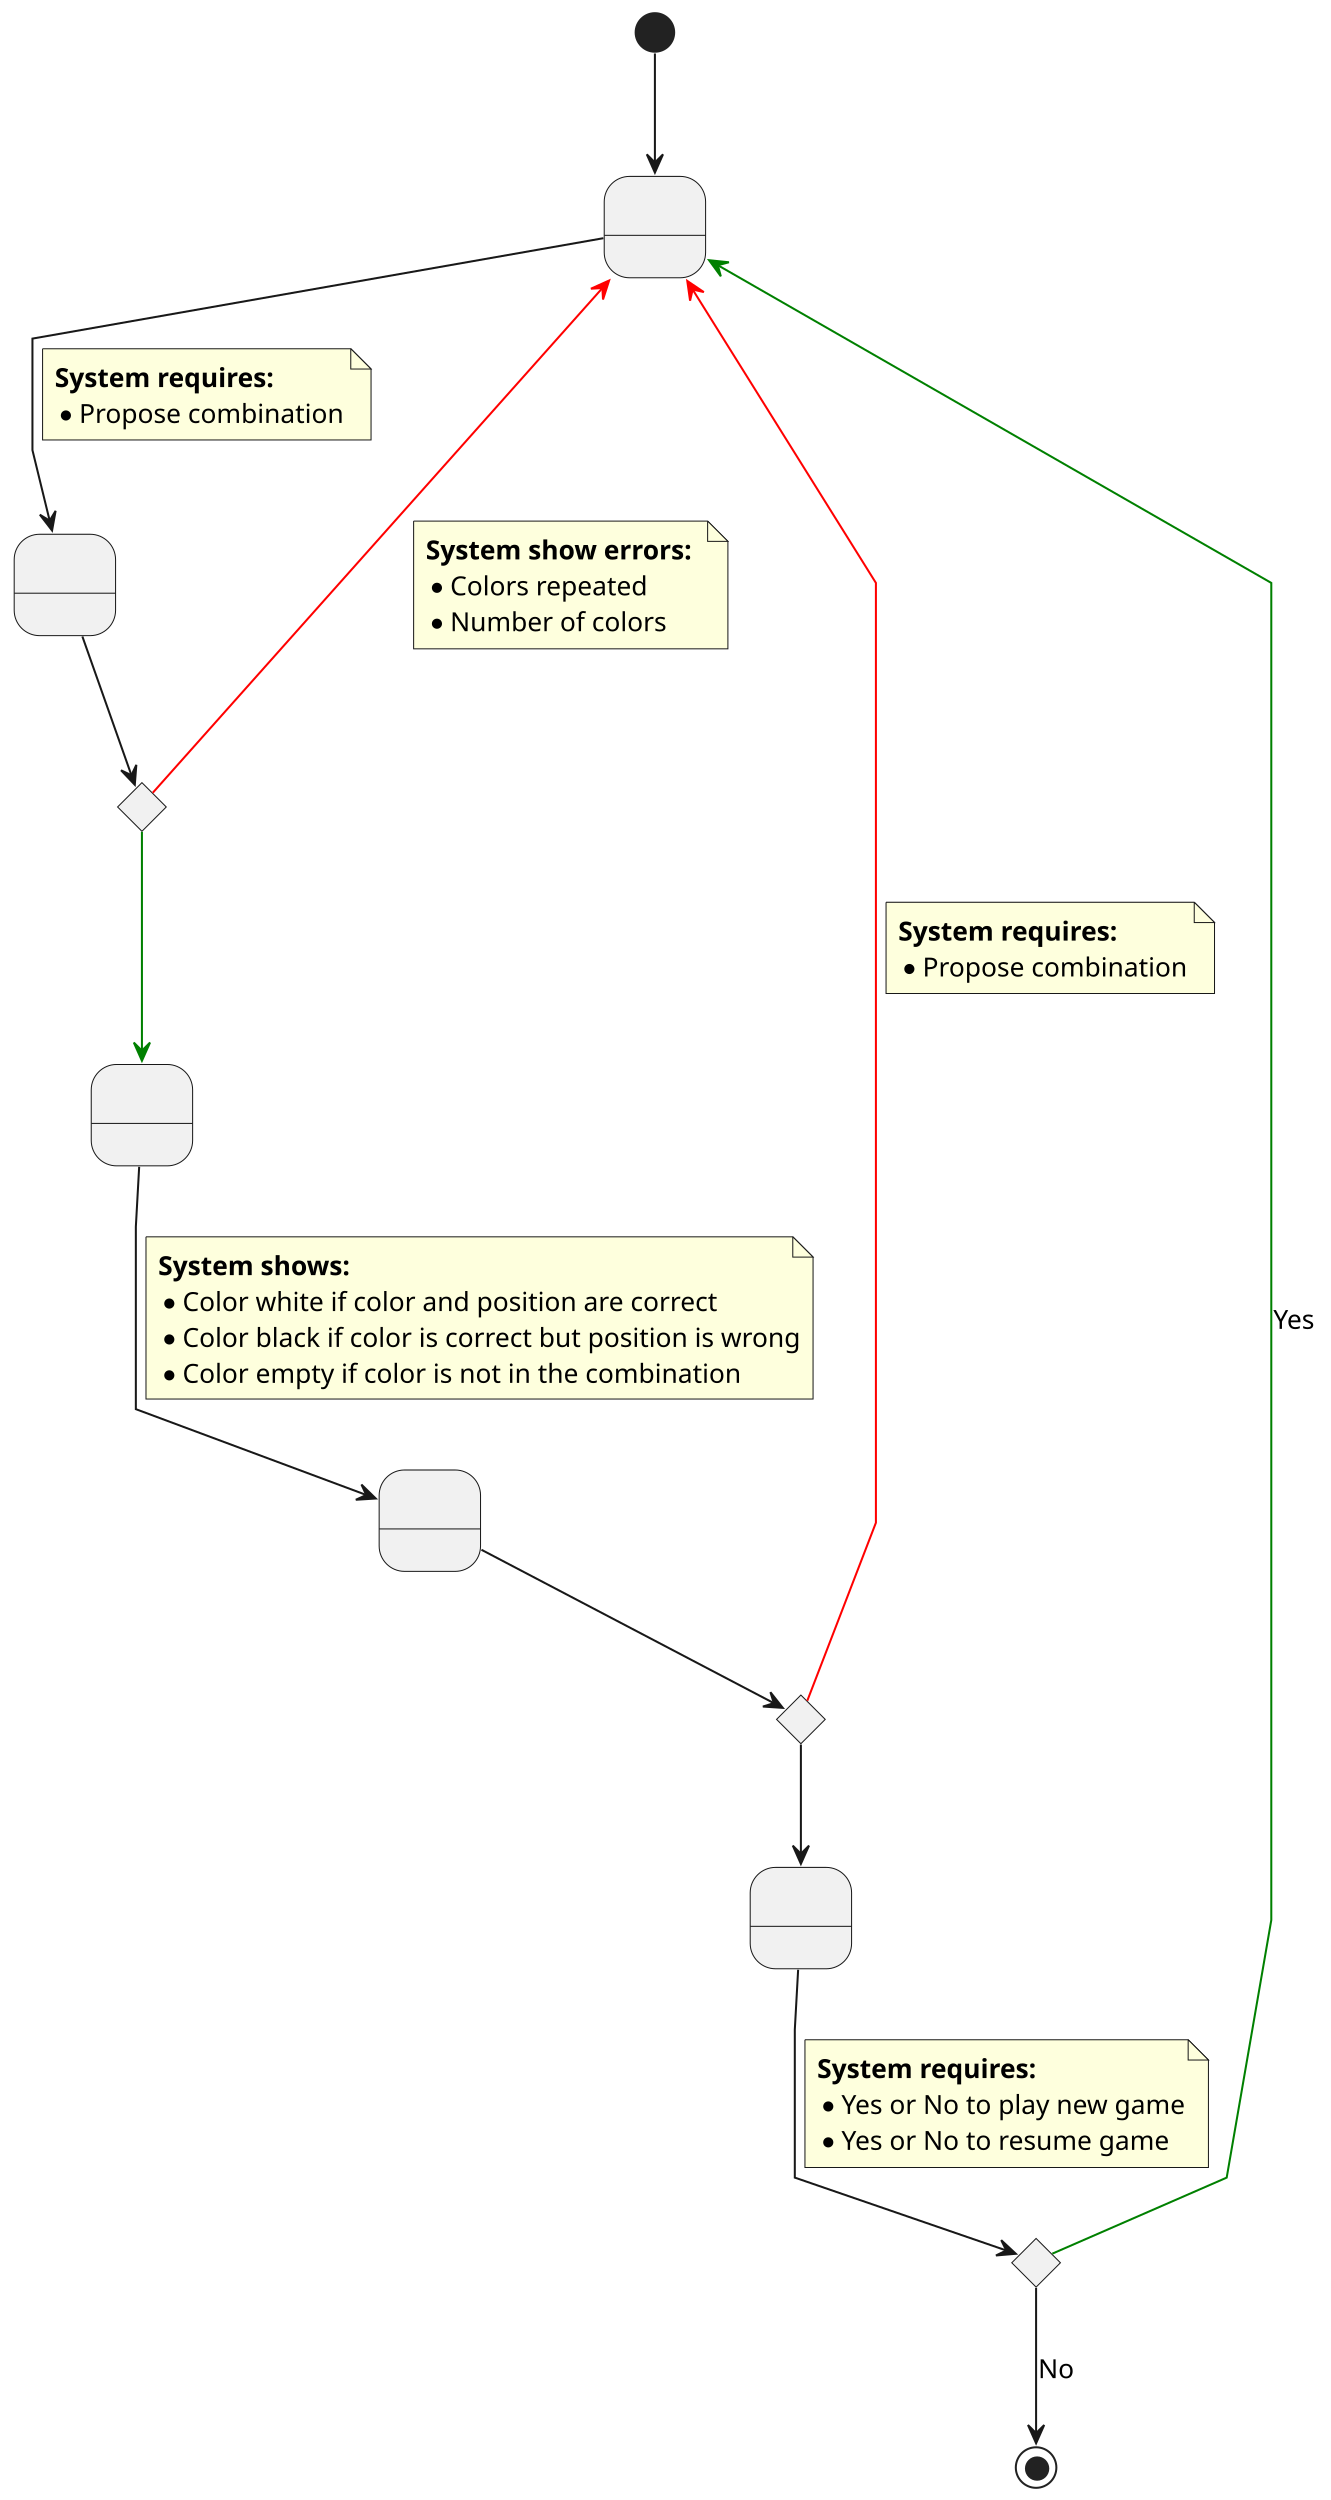
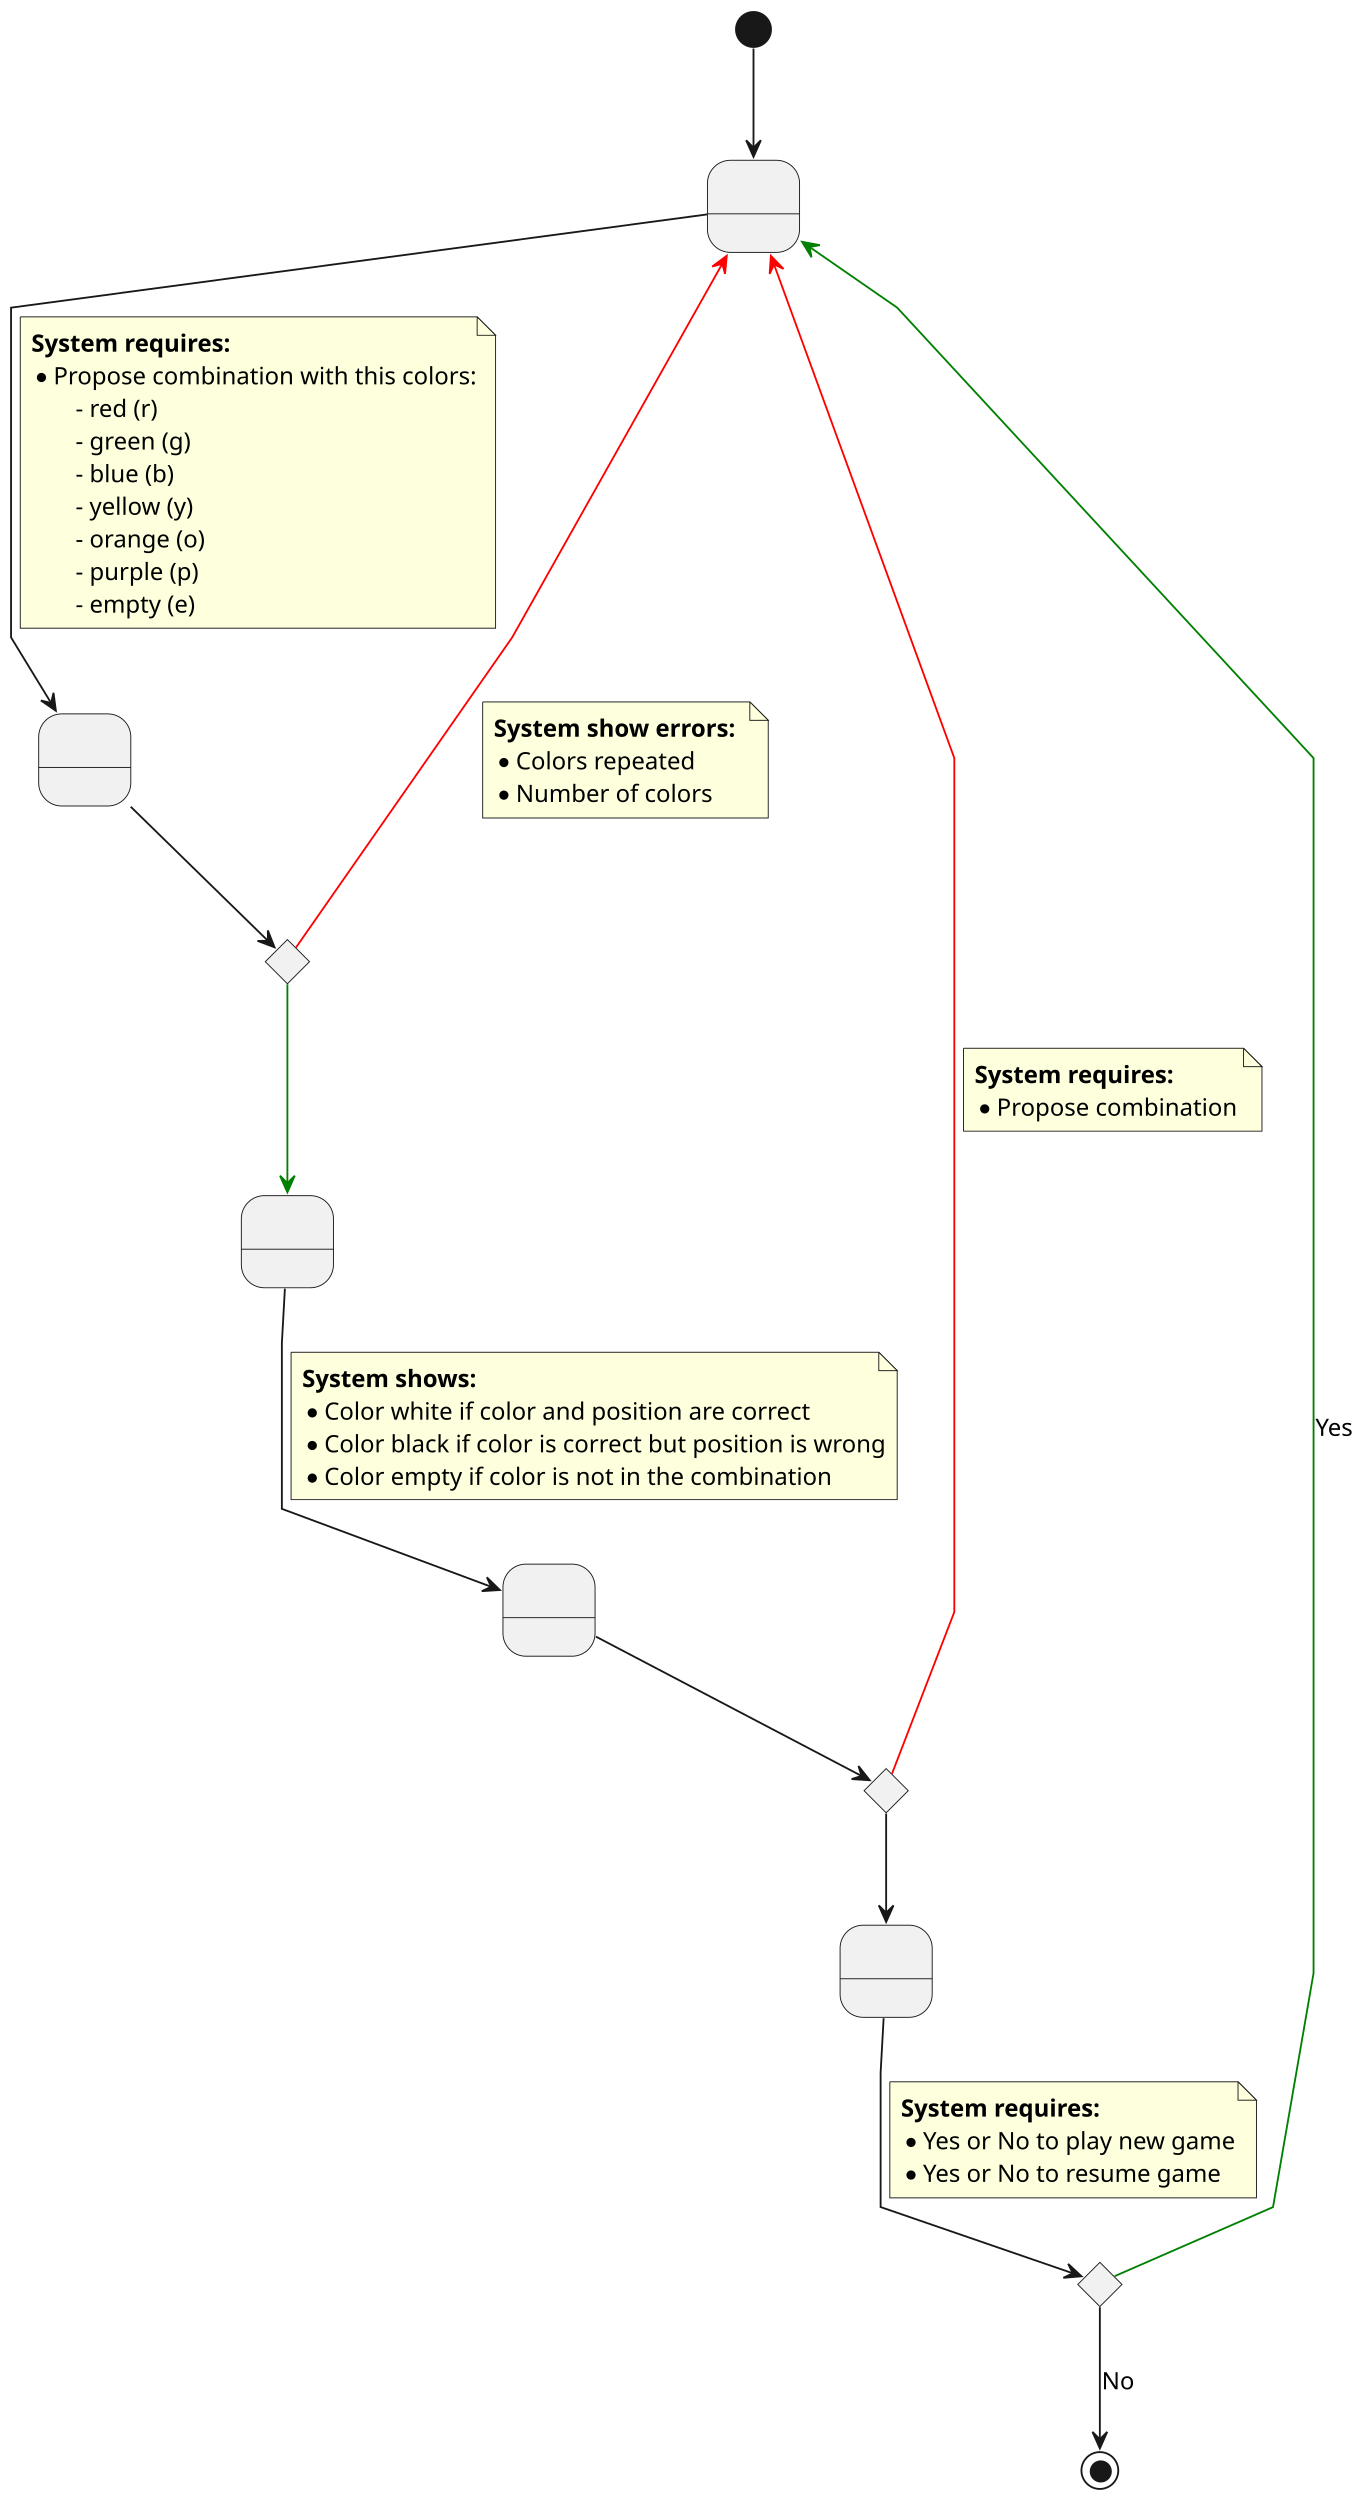
- <svg xmlns="http://www.w3.org/2000/svg" contentStyleType="text/css" height="1233px" preserveAspectRatio="none" style="width:656px;height:1233px;background:#FFFFFF;" version="1.1" viewBox="0 0 656 1233" width="656px" zoomAndPan="magnify">
+ <svg xmlns="http://www.w3.org/2000/svg" contentStyleType="text/css" height="1357px" preserveAspectRatio="none" style="width:742px;height:1357px;background:#FFFFFF;" version="1.1" viewBox="0 0 742 1357" width="742px" zoomAndPan="magnify">
  <defs />
  <g>
    <g id="GS1">
-       <rect fill="#F1F1F1" height="50" rx="12.5" ry="12.5" style="stroke:#181818;stroke-width:0.5;" width="50" x="298" y="87" />
-       <line style="stroke:#181818;stroke-width:0.5;" x1="298" x2="348" y1="116.068" y2="116.068" />
-       <text fill="#000000" font-family="sans-serif" font-size="14" lengthAdjust="spacing" textLength="4" x="321" y="106.966"> </text>
+       <rect fill="#F1F1F1" height="50" rx="12.5" ry="12.5" style="stroke:#181818;stroke-width:0.5;" width="50" x="384" y="87" />
+       <line style="stroke:#181818;stroke-width:0.5;" x1="384" x2="434" y1="116.068" y2="116.068" />
+       <text fill="#000000" font-family="sans-serif" font-size="14" lengthAdjust="spacing" textLength="4" x="407" y="106.966"> </text>
    </g>
    <g id="GS2">
-       <rect fill="#F1F1F1" height="50" rx="12.5" ry="12.5" style="stroke:#181818;stroke-width:0.5;" width="50" x="7" y="263.5" />
-       <line style="stroke:#181818;stroke-width:0.5;" x1="7" x2="57" y1="292.568" y2="292.568" />
-       <text fill="#000000" font-family="sans-serif" font-size="14" lengthAdjust="spacing" textLength="4" x="30" y="283.466"> </text>
+       <rect fill="#F1F1F1" height="50" rx="12.5" ry="12.5" style="stroke:#181818;stroke-width:0.5;" width="50" x="21" y="387.5" />
+       <line style="stroke:#181818;stroke-width:0.5;" x1="21" x2="71" y1="416.568" y2="416.568" />
+       <text fill="#000000" font-family="sans-serif" font-size="14" lengthAdjust="spacing" textLength="4" x="44" y="407.466"> </text>
    </g>
    <g id="GS3">
-       <rect fill="#F1F1F1" height="50" rx="12.5" ry="12.5" style="stroke:#181818;stroke-width:0.5;" width="50" x="45" y="525" />
-       <line style="stroke:#181818;stroke-width:0.5;" x1="45" x2="95" y1="554.068" y2="554.068" />
-       <text fill="#000000" font-family="sans-serif" font-size="14" lengthAdjust="spacing" textLength="4" x="68" y="544.966"> </text>
+       <rect fill="#F1F1F1" height="50" rx="12.5" ry="12.5" style="stroke:#181818;stroke-width:0.5;" width="50" x="131" y="649" />
+       <line style="stroke:#181818;stroke-width:0.5;" x1="131" x2="181" y1="678.068" y2="678.068" />
+       <text fill="#000000" font-family="sans-serif" font-size="14" lengthAdjust="spacing" textLength="4" x="154" y="668.966"> </text>
    </g>
    <g id="GS4">
-       <rect fill="#F1F1F1" height="50" rx="12.5" ry="12.5" style="stroke:#181818;stroke-width:0.5;" width="50" x="187" y="725" />
-       <line style="stroke:#181818;stroke-width:0.5;" x1="187" x2="237" y1="754.068" y2="754.068" />
-       <text fill="#000000" font-family="sans-serif" font-size="14" lengthAdjust="spacing" textLength="4" x="210" y="744.966"> </text>
+       <rect fill="#F1F1F1" height="50" rx="12.5" ry="12.5" style="stroke:#181818;stroke-width:0.5;" width="50" x="273" y="849" />
+       <line style="stroke:#181818;stroke-width:0.5;" x1="273" x2="323" y1="878.068" y2="878.068" />
+       <text fill="#000000" font-family="sans-serif" font-size="14" lengthAdjust="spacing" textLength="4" x="296" y="868.966"> </text>
    </g>
    <g id="GS5">
-       <rect fill="#F1F1F1" height="50" rx="12.5" ry="12.5" style="stroke:#181818;stroke-width:0.5;" width="50" x="370" y="921" />
-       <line style="stroke:#181818;stroke-width:0.5;" x1="370" x2="420" y1="950.068" y2="950.068" />
-       <text fill="#000000" font-family="sans-serif" font-size="14" lengthAdjust="spacing" textLength="4" x="393" y="940.966"> </text>
+       <rect fill="#F1F1F1" height="50" rx="12.5" ry="12.5" style="stroke:#181818;stroke-width:0.5;" width="50" x="456" y="1045" />
+       <line style="stroke:#181818;stroke-width:0.5;" x1="456" x2="506" y1="1074.068" y2="1074.068" />
+       <text fill="#000000" font-family="sans-serif" font-size="14" lengthAdjust="spacing" textLength="4" x="479" y="1064.966"> </text>
    </g>
    <g id="elem_GC1">
-       <polygon fill="#F1F1F1" points="70,386,82,398,70,410,58,398,70,386" style="stroke:#181818;stroke-width:0.5;" />
+       <polygon fill="#F1F1F1" points="156,510,168,522,156,534,144,522,156,510" style="stroke:#181818;stroke-width:0.5;" />
    </g>
    <g id="elem_GC2">
-       <polygon fill="#F1F1F1" points="395,836,407,848,395,860,383,848,395,836" style="stroke:#181818;stroke-width:0.5;" />
+       <polygon fill="#F1F1F1" points="481,960,493,972,481,984,469,972,481,960" style="stroke:#181818;stroke-width:0.5;" />
    </g>
    <g id="elem_GC3">
-       <polygon fill="#F1F1F1" points="511,1104,523,1116,511,1128,499,1116,511,1104" style="stroke:#181818;stroke-width:0.5;" />
+       <polygon fill="#F1F1F1" points="597,1228,609,1240,597,1252,585,1240,597,1228" style="stroke:#181818;stroke-width:0.5;" />
    </g>
-     <ellipse cx="323" cy="16" fill="#222222" rx="10" ry="10" style="stroke:none;stroke-width:1.0;" />
-     <ellipse cx="511" cy="1217" fill="none" rx="10" ry="10" style="stroke:#222222;stroke-width:1.0;" />
-     <ellipse cx="511.5" cy="1217.5" fill="#222222" rx="6" ry="6" style="stroke:none;stroke-width:1.0;" />
-     <g id="link_*start_GS1">
-       <path d="M323,26.36 C323,38.87 323,61.67 323,80.45 " fill="none" id="*start-to-GS1" style="stroke:#181818;stroke-width:1.0;" />
-       <polygon fill="#181818" points="323,85.13,327,76.13,323,80.13,319,76.13,323,85.13" style="stroke:#181818;stroke-width:1.0;" />
+     <ellipse cx="409" cy="16" fill="#181818" rx="10" ry="10" style="stroke:none;stroke-width:1.0;" />
+     <ellipse cx="597" cy="1341" fill="none" rx="10" ry="10" style="stroke:#181818;stroke-width:1.0;" />
+     <ellipse cx="597.5" cy="1341.5" fill="#181818" rx="6" ry="6" style="stroke:none;stroke-width:1.0;" />
+     <g id="link_*start*_GS1">
+       <path d="M409,26.36 C409,38.87 409,61.67 409,80.45 " fill="none" id="*start*-to-GS1" style="stroke:#181818;stroke-width:1.0;" />
+       <polygon fill="#181818" points="409,85.13,413,76.13,409,80.13,405,76.13,409,85.13" style="stroke:#181818;stroke-width:1.0;" />
    </g>
    <g id="link_GS1_GS2">
-       <path d="M297.62,117.47 C224.06,130.4 16,167 16,167 C16,167 16,222 16,222 C16,222 20.36,239.84 24.52,256.9 " fill="none" id="GS1-to-GS2" style="stroke:#181818;stroke-width:1.0;" />
-       <polygon fill="#181818" points="25.68,261.64,27.431,251.948,24.494,256.783,19.66,253.845,25.68,261.64" style="stroke:#181818;stroke-width:1.0;" />
-       <path d="M21,172 L21,217 L183,217 L183,182 L173,172 L21,172 " fill="#FEFFDD" style="stroke:#181818;stroke-width:0.5;" />
-       <path d="M173,172 L173,182 L183,182 L173,172 " fill="#FEFFDD" style="stroke:#181818;stroke-width:0.5;" />
-       <text fill="#000000" font-family="sans-serif" font-size="13" font-weight="bold" lengthAdjust="spacing" textLength="109" x="27" y="190.897">System requires:</text>
-       <ellipse cx="32.5" cy="204.912" fill="#000000" rx="2.5" ry="2.5" style="stroke:#000000;stroke-width:0.0;" />
-       <text fill="#000000" font-family="sans-serif" font-size="13" lengthAdjust="spacing" textLength="129" x="39" y="208.603">Propose combination</text>
+       <path d="M383.79,116.38 C295.56,128.2 6,167 6,167 C6,167 6,346 6,346 C6,346 17.28,364.47 27.86,381.79 " fill="none" id="GS1-to-GS2" style="stroke:#181818;stroke-width:1.0;" />
+       <polygon fill="#181818" points="30.32,385.82,29.043,376.054,27.714,381.553,22.215,380.224,30.32,385.82" style="stroke:#181818;stroke-width:1.0;" />
+       <path d="M11,172 L11,341 L269,341 L269,182 L259,172 L11,172 " fill="#FEFFDD" style="stroke:#181818;stroke-width:0.5;" />
+       <path d="M259,172 L259,182 L269,182 L259,172 " fill="#FEFFDD" style="stroke:#181818;stroke-width:0.5;" />
+       <text fill="#000000" font-family="sans-serif" font-size="13" font-weight="bold" lengthAdjust="spacing" textLength="109" x="17" y="190.897">System requires:</text>
+       <ellipse cx="22.5" cy="204.912" fill="#000000" rx="2.5" ry="2.5" style="stroke:#000000;stroke-width:0.0;" />
+       <text fill="#000000" font-family="sans-serif" font-size="13" lengthAdjust="spacing" textLength="225" x="29" y="208.603">Propose combination with this colors:</text>
+       <text fill="#000000" font-family="sans-serif" font-size="13" lengthAdjust="spacing" textLength="43" x="41" y="226.309">- red (r)</text>
+       <text fill="#000000" font-family="sans-serif" font-size="13" lengthAdjust="spacing" textLength="61" x="41" y="244.015">- green (g)</text>
+       <text fill="#000000" font-family="sans-serif" font-size="13" lengthAdjust="spacing" textLength="52" x="41" y="261.721">- blue (b)</text>
+       <text fill="#000000" font-family="sans-serif" font-size="13" lengthAdjust="spacing" textLength="63" x="41" y="279.427">- yellow (y)</text>
+       <text fill="#000000" font-family="sans-serif" font-size="13" lengthAdjust="spacing" textLength="69" x="41" y="297.133">- orange (o)</text>
+       <text fill="#000000" font-family="sans-serif" font-size="13" lengthAdjust="spacing" textLength="65" x="41" y="314.839">- purple (p)</text>
+       <text fill="#000000" font-family="sans-serif" font-size="13" lengthAdjust="spacing" textLength="64" x="41" y="332.545">- empty (e)</text>
    </g>
    <g id="link_GS2_GC1">
-       <path d="M40.62,313.89 C48.11,335.08 58.7,365.04 64.91,382.61 " fill="none" id="GS2-to-GC1" style="stroke:#181818;stroke-width:1.0;" />
-       <polygon fill="#181818" points="66.48,387.05,67.243,377.231,64.809,382.337,59.703,379.904,66.48,387.05" style="stroke:#181818;stroke-width:1.0;" />
+       <path d="M70.96,437.89 C94.6,461 128.92,494.54 145.82,511.05 " fill="none" id="GS2-to-GC1" style="stroke:#181818;stroke-width:1.0;" />
+       <polygon fill="#181818" points="149.02,514.18,145.392,505.024,145.449,510.68,139.792,510.738,149.02,514.18" style="stroke:#181818;stroke-width:1.0;" />
    </g>
    <g id="link_GC1_GS3">
-       <path d="M70,410.27 C70,432.95 70,484.76 70,518.25 " fill="none" id="GC1-to-GS3" style="stroke:#008000;stroke-width:1.0;" />
-       <polygon fill="#008000" points="70,523.18,74,514.18,70,518.18,66,514.18,70,523.18" style="stroke:#008000;stroke-width:1.0;" />
+       <path d="M156,534.27 C156,556.95 156,608.76 156,642.25 " fill="none" id="GC1-to-GS3" style="stroke:#008000;stroke-width:1.0;" />
+       <polygon fill="#008000" points="156,647.18,160,638.18,156,642.18,152,638.18,156,647.18" style="stroke:#008000;stroke-width:1.0;" />
    </g>
    <g id="link_GC1_GS1">
-       <path d="M75.35,390.99 C104.01,358.82 240.11,206.05 297.44,141.69 " fill="none" id="GC1-to-GS1" style="stroke:#FF0000;stroke-width:1.0;" />
-       <polygon fill="#FF0000" points="300.42,138.34,291.442,142.39,297.09,142.07,297.41,147.718,300.42,138.34" style="stroke:#FF0000;stroke-width:1.0;" />
-       <path d="M204,257 L204,320 L359,320 L359,267 L349,257 L204,257 " fill="#FEFFDD" style="stroke:#181818;stroke-width:0.5;" />
-       <path d="M349,257 L349,267 L359,267 L349,257 " fill="#FEFFDD" style="stroke:#181818;stroke-width:0.5;" />
-       <text fill="#000000" font-family="sans-serif" font-size="13" font-weight="bold" lengthAdjust="spacing" textLength="131" x="210" y="275.897">System show errors:</text>
-       <ellipse cx="215.5" cy="289.912" fill="#000000" rx="2.5" ry="2.5" style="stroke:#000000;stroke-width:0.0;" />
-       <text fill="#000000" font-family="sans-serif" font-size="13" lengthAdjust="spacing" textLength="95" x="222" y="293.603">Colors repeated</text>
-       <ellipse cx="215.5" cy="307.618" fill="#000000" rx="2.5" ry="2.5" style="stroke:#000000;stroke-width:0.0;" />
-       <text fill="#000000" font-family="sans-serif" font-size="13" lengthAdjust="spacing" textLength="104" x="222" y="311.309">Number of colors</text>
+       <path d="M160.63,514.35 C182.92,482.39 278,346 278,346 C278,346 356.77,205.9 392.15,142.98 " fill="none" id="GC1-to-GS1" style="stroke:#FF0000;stroke-width:1.0;" />
+       <polygon fill="#FF0000" points="394.49,138.81,386.585,144.685,392.034,143.165,393.553,148.614,394.49,138.81" style="stroke:#FF0000;stroke-width:1.0;" />
+       <path d="M262,381 L262,444 L417,444 L417,391 L407,381 L262,381 " fill="#FEFFDD" style="stroke:#181818;stroke-width:0.5;" />
+       <path d="M407,381 L407,391 L417,391 L407,381 " fill="#FEFFDD" style="stroke:#181818;stroke-width:0.5;" />
+       <text fill="#000000" font-family="sans-serif" font-size="13" font-weight="bold" lengthAdjust="spacing" textLength="131" x="268" y="399.897">System show errors:</text>
+       <ellipse cx="273.5" cy="413.912" fill="#000000" rx="2.5" ry="2.5" style="stroke:#000000;stroke-width:0.0;" />
+       <text fill="#000000" font-family="sans-serif" font-size="13" lengthAdjust="spacing" textLength="95" x="280" y="417.603">Colors repeated</text>
+       <ellipse cx="273.5" cy="431.618" fill="#000000" rx="2.5" ry="2.5" style="stroke:#000000;stroke-width:0.0;" />
+       <text fill="#000000" font-family="sans-serif" font-size="13" lengthAdjust="spacing" textLength="104" x="280" y="435.309">Number of colors</text>
    </g>
    <g id="link_GS3_GS4">
-       <path d="M68.64,575.47 C67.85,589.76 67,605 67,605 C67,605 67,695 67,695 C67,695 138.04,721.46 180.67,737.33 " fill="none" id="GS3-to-GS4" style="stroke:#181818;stroke-width:1.0;" />
-       <polygon fill="#181818" points="185.32,739.07,178.279,732.183,180.634,737.327,175.49,739.682,185.32,739.07" style="stroke:#181818;stroke-width:1.0;" />
-       <path d="M72,610 L72,690 L401,690 L401,620 L391,610 L72,610 " fill="#FEFFDD" style="stroke:#181818;stroke-width:0.5;" />
-       <path d="M391,610 L391,620 L401,620 L391,610 " fill="#FEFFDD" style="stroke:#181818;stroke-width:0.5;" />
-       <text fill="#000000" font-family="sans-serif" font-size="13" font-weight="bold" lengthAdjust="spacing" textLength="94" x="78" y="628.897">System shows:</text>
-       <ellipse cx="83.5" cy="642.912" fill="#000000" rx="2.5" ry="2.5" style="stroke:#000000;stroke-width:0.0;" />
-       <text fill="#000000" font-family="sans-serif" font-size="13" lengthAdjust="spacing" textLength="256" x="90" y="646.603">Color white if color and position are correct</text>
-       <ellipse cx="83.5" cy="660.618" fill="#000000" rx="2.5" ry="2.5" style="stroke:#000000;stroke-width:0.0;" />
-       <text fill="#000000" font-family="sans-serif" font-size="13" lengthAdjust="spacing" textLength="296" x="90" y="664.309">Color black if color is correct but position is wrong</text>
-       <ellipse cx="83.5" cy="678.324" fill="#000000" rx="2.5" ry="2.5" style="stroke:#000000;stroke-width:0.0;" />
-       <text fill="#000000" font-family="sans-serif" font-size="13" lengthAdjust="spacing" textLength="269" x="90" y="682.015">Color empty if color is not in the combination</text>
+       <path d="M154.64,699.47 C153.85,713.76 153,729 153,729 C153,729 153,819 153,819 C153,819 224.04,845.46 266.67,861.33 " fill="none" id="GS3-to-GS4" style="stroke:#181818;stroke-width:1.0;" />
+       <polygon fill="#181818" points="271.32,863.07,264.279,856.183,266.634,861.327,261.49,863.682,271.32,863.07" style="stroke:#181818;stroke-width:1.0;" />
+       <path d="M158,734 L158,814 L487,814 L487,744 L477,734 L158,734 " fill="#FEFFDD" style="stroke:#181818;stroke-width:0.5;" />
+       <path d="M477,734 L477,744 L487,744 L477,734 " fill="#FEFFDD" style="stroke:#181818;stroke-width:0.5;" />
+       <text fill="#000000" font-family="sans-serif" font-size="13" font-weight="bold" lengthAdjust="spacing" textLength="94" x="164" y="752.897">System shows:</text>
+       <ellipse cx="169.5" cy="766.912" fill="#000000" rx="2.5" ry="2.5" style="stroke:#000000;stroke-width:0.0;" />
+       <text fill="#000000" font-family="sans-serif" font-size="13" lengthAdjust="spacing" textLength="256" x="176" y="770.603">Color white if color and position are correct</text>
+       <ellipse cx="169.5" cy="784.618" fill="#000000" rx="2.5" ry="2.5" style="stroke:#000000;stroke-width:0.0;" />
+       <text fill="#000000" font-family="sans-serif" font-size="13" lengthAdjust="spacing" textLength="296" x="176" y="788.309">Color black if color is correct but position is wrong</text>
+       <ellipse cx="169.5" cy="802.324" fill="#000000" rx="2.5" ry="2.5" style="stroke:#000000;stroke-width:0.0;" />
+       <text fill="#000000" font-family="sans-serif" font-size="13" lengthAdjust="spacing" textLength="269" x="176" y="806.015">Color empty if color is not in the combination</text>
    </g>
    <g id="link_GS4_GC2">
-       <path d="M237.45,764.35 C277.04,785.12 351.96,824.42 382.03,840.19 " fill="none" id="GS4-to-GC2" style="stroke:#181818;stroke-width:1.0;" />
-       <polygon fill="#181818" points="386.08,842.32,379.976,834.591,381.654,839.993,376.252,841.672,386.08,842.32" style="stroke:#181818;stroke-width:1.0;" />
+       <path d="M323.45,888.35 C363.04,909.12 437.96,948.42 468.03,964.19 " fill="none" id="GS4-to-GC2" style="stroke:#181818;stroke-width:1.0;" />
+       <polygon fill="#181818" points="472.08,966.32,465.976,958.591,467.654,963.993,462.252,965.672,472.08,966.32" style="stroke:#181818;stroke-width:1.0;" />
    </g>
    <g id="link_GC2_GS1">
-       <path d="M398.15,838.82 C407.1,815.6 432,751 432,751 C432,287.5 432,287.5 432,287.5 C432,287.5 372.52,192.28 341.44,142.52 " fill="none" id="GC2-to-GS1" style="stroke:#FF0000;stroke-width:1.0;" />
-       <polygon fill="#FF0000" points="338.96,138.55,340.347,148.301,341.614,142.788,347.127,144.055,338.96,138.55" style="stroke:#FF0000;stroke-width:1.0;" />
-       <path d="M437,445 L437,490 L599,490 L599,455 L589,445 L437,445 " fill="#FEFFDD" style="stroke:#181818;stroke-width:0.5;" />
-       <path d="M589,445 L589,455 L599,455 L589,445 " fill="#FEFFDD" style="stroke:#181818;stroke-width:0.5;" />
-       <text fill="#000000" font-family="sans-serif" font-size="13" font-weight="bold" lengthAdjust="spacing" textLength="109" x="443" y="463.897">System requires:</text>
-       <ellipse cx="448.5" cy="477.912" fill="#000000" rx="2.5" ry="2.5" style="stroke:#000000;stroke-width:0.0;" />
-       <text fill="#000000" font-family="sans-serif" font-size="13" lengthAdjust="spacing" textLength="129" x="455" y="481.603">Propose combination</text>
+       <path d="M484.15,962.82 C493.1,939.6 518,875 518,875 C518,411.5 518,411.5 518,411.5 C518,411.5 447.66,218.88 419.99,143.11 " fill="none" id="GC2-to-GS1" style="stroke:#FF0000;stroke-width:1.0;" />
+       <polygon fill="#FF0000" points="418.44,138.85,417.766,148.676,420.153,143.547,425.282,145.935,418.44,138.85" style="stroke:#FF0000;stroke-width:1.0;" />
+       <path d="M523,569 L523,614 L685,614 L685,579 L675,569 L523,569 " fill="#FEFFDD" style="stroke:#181818;stroke-width:0.5;" />
+       <path d="M675,569 L675,579 L685,579 L675,569 " fill="#FEFFDD" style="stroke:#181818;stroke-width:0.5;" />
+       <text fill="#000000" font-family="sans-serif" font-size="13" font-weight="bold" lengthAdjust="spacing" textLength="109" x="529" y="587.897">System requires:</text>
+       <ellipse cx="534.5" cy="601.912" fill="#000000" rx="2.5" ry="2.5" style="stroke:#000000;stroke-width:0.0;" />
+       <text fill="#000000" font-family="sans-serif" font-size="13" lengthAdjust="spacing" textLength="129" x="541" y="605.603">Propose combination</text>
    </g>
    <g id="link_GC2_GS5">
-       <path d="M395,860.39 C395,873.69 395,896.21 395,914.68 " fill="none" id="GC2-to-GS5" style="stroke:#181818;stroke-width:1.0;" />
-       <polygon fill="#181818" points="395,919.26,399,910.26,395,914.26,391,910.26,395,919.26" style="stroke:#181818;stroke-width:1.0;" />
+       <path d="M481,984.39 C481,997.69 481,1020.21 481,1038.68 " fill="none" id="GC2-to-GS5" style="stroke:#181818;stroke-width:1.0;" />
+       <polygon fill="#181818" points="481,1043.26,485,1034.26,481,1038.26,477,1034.26,481,1043.26" style="stroke:#181818;stroke-width:1.0;" />
    </g>
    <g id="link_GS5_GC3">
-       <path d="M393.64,971.47 C392.85,985.76 392,1001 392,1001 C392,1001 392,1074 392,1074 C392,1074 464.48,1098.97 496.31,1109.94 " fill="none" id="GS5-to-GC3" style="stroke:#181818;stroke-width:1.0;" />
-       <polygon fill="#181818" points="501.01,1111.56,493.809,1104.841,496.284,1109.927,491.197,1112.402,501.01,1111.56" style="stroke:#181818;stroke-width:1.0;" />
-       <path d="M397,1006 L397,1069 L596,1069 L596,1016 L586,1006 L397,1006 " fill="#FEFFDD" style="stroke:#181818;stroke-width:0.5;" />
-       <path d="M586,1006 L586,1016 L596,1016 L586,1006 " fill="#FEFFDD" style="stroke:#181818;stroke-width:0.5;" />
-       <text fill="#000000" font-family="sans-serif" font-size="13" font-weight="bold" lengthAdjust="spacing" textLength="109" x="403" y="1024.897">System requires:</text>
-       <ellipse cx="408.5" cy="1038.912" fill="#000000" rx="2.5" ry="2.5" style="stroke:#000000;stroke-width:0.0;" />
-       <text fill="#000000" font-family="sans-serif" font-size="13" lengthAdjust="spacing" textLength="166" x="415" y="1042.603">Yes or No to play new game</text>
-       <ellipse cx="408.5" cy="1056.618" fill="#000000" rx="2.5" ry="2.5" style="stroke:#000000;stroke-width:0.0;" />
-       <text fill="#000000" font-family="sans-serif" font-size="13" lengthAdjust="spacing" textLength="158" x="415" y="1060.309">Yes or No to resume game</text>
+       <path d="M479.64,1095.47 C478.85,1109.76 478,1125 478,1125 C478,1125 478,1198 478,1198 C478,1198 550.48,1222.97 582.31,1233.94 " fill="none" id="GS5-to-GC3" style="stroke:#181818;stroke-width:1.0;" />
+       <polygon fill="#181818" points="587.01,1235.56,579.809,1228.841,582.284,1233.927,577.197,1236.402,587.01,1235.56" style="stroke:#181818;stroke-width:1.0;" />
+       <path d="M483,1130 L483,1193 L682,1193 L682,1140 L672,1130 L483,1130 " fill="#FEFFDD" style="stroke:#181818;stroke-width:0.5;" />
+       <path d="M672,1130 L672,1140 L682,1140 L672,1130 " fill="#FEFFDD" style="stroke:#181818;stroke-width:0.5;" />
+       <text fill="#000000" font-family="sans-serif" font-size="13" font-weight="bold" lengthAdjust="spacing" textLength="109" x="489" y="1148.897">System requires:</text>
+       <ellipse cx="494.5" cy="1162.912" fill="#000000" rx="2.5" ry="2.5" style="stroke:#000000;stroke-width:0.0;" />
+       <text fill="#000000" font-family="sans-serif" font-size="13" lengthAdjust="spacing" textLength="166" x="501" y="1166.603">Yes or No to play new game</text>
+       <ellipse cx="494.5" cy="1180.618" fill="#000000" rx="2.5" ry="2.5" style="stroke:#000000;stroke-width:0.0;" />
+       <text fill="#000000" font-family="sans-serif" font-size="13" lengthAdjust="spacing" textLength="158" x="501" y="1184.309">Yes or No to resume game</text>
    </g>
    <g id="link_GC3_GS1">
-       <path d="M519.01,1111.5 C541.75,1101.59 605,1074 605,1074 C605,1074 627,947 627,947 C627,287.5 627,287.5 627,287.5 C627,287.5 430.98,174.98 353.75,130.65 " fill="none" id="GC3-to-GS1" style="stroke:#008000;stroke-width:1.0;" />
-       <polygon fill="#008000" points="349.71,128.33,355.514,136.287,354.043,130.825,359.505,129.353,349.71,128.33" style="stroke:#008000;stroke-width:1.0;" />
-       <text fill="#000000" font-family="sans-serif" font-size="13" lengthAdjust="spacing" textLength="20" x="628" y="655.397">Yes</text>
+       <path d="M605.01,1235.5 C627.75,1225.59 691,1198 691,1198 C691,1198 713,1071 713,1071 C713,411.5 713,411.5 713,411.5 C713,411.5 487,167 487,167 C487,167 461.21,149.15 439.29,133.97 " fill="none" id="GC3-to-GS1" style="stroke:#008000;stroke-width:1.0;" />
+       <polygon fill="#008000" points="435.35,131.24,440.481,139.647,439.464,134.082,445.028,133.065,435.35,131.24" style="stroke:#008000;stroke-width:1.0;" />
+       <text fill="#000000" font-family="sans-serif" font-size="13" lengthAdjust="spacing" textLength="20" x="714" y="779.397">Yes</text>
    </g>
-     <g id="link_GC3_*end">
-       <path d="M511,1128.36 C511,1145.98 511,1179.99 511,1200.06 " fill="none" id="GC3-to-*end" style="stroke:#181818;stroke-width:1.0;" />
-       <polygon fill="#181818" points="511,1205.02,515,1196.02,511,1200.02,507,1196.02,511,1205.02" style="stroke:#181818;stroke-width:1.0;" />
-       <text fill="#000000" font-family="sans-serif" font-size="13" lengthAdjust="spacing" textLength="18" x="512" y="1172.897">No</text>
+     <g id="link_GC3_*end*">
+       <path d="M597,1252.36 C597,1269.98 597,1303.99 597,1324.06 " fill="none" id="GC3-to-*end*" style="stroke:#181818;stroke-width:1.0;" />
+       <polygon fill="#181818" points="597,1329.02,601,1320.02,597,1324.02,593,1320.02,597,1329.02" style="stroke:#181818;stroke-width:1.0;" />
+       <text fill="#000000" font-family="sans-serif" font-size="13" lengthAdjust="spacing" textLength="18" x="598" y="1296.897">No</text>
    </g>
  </g>
</svg>
